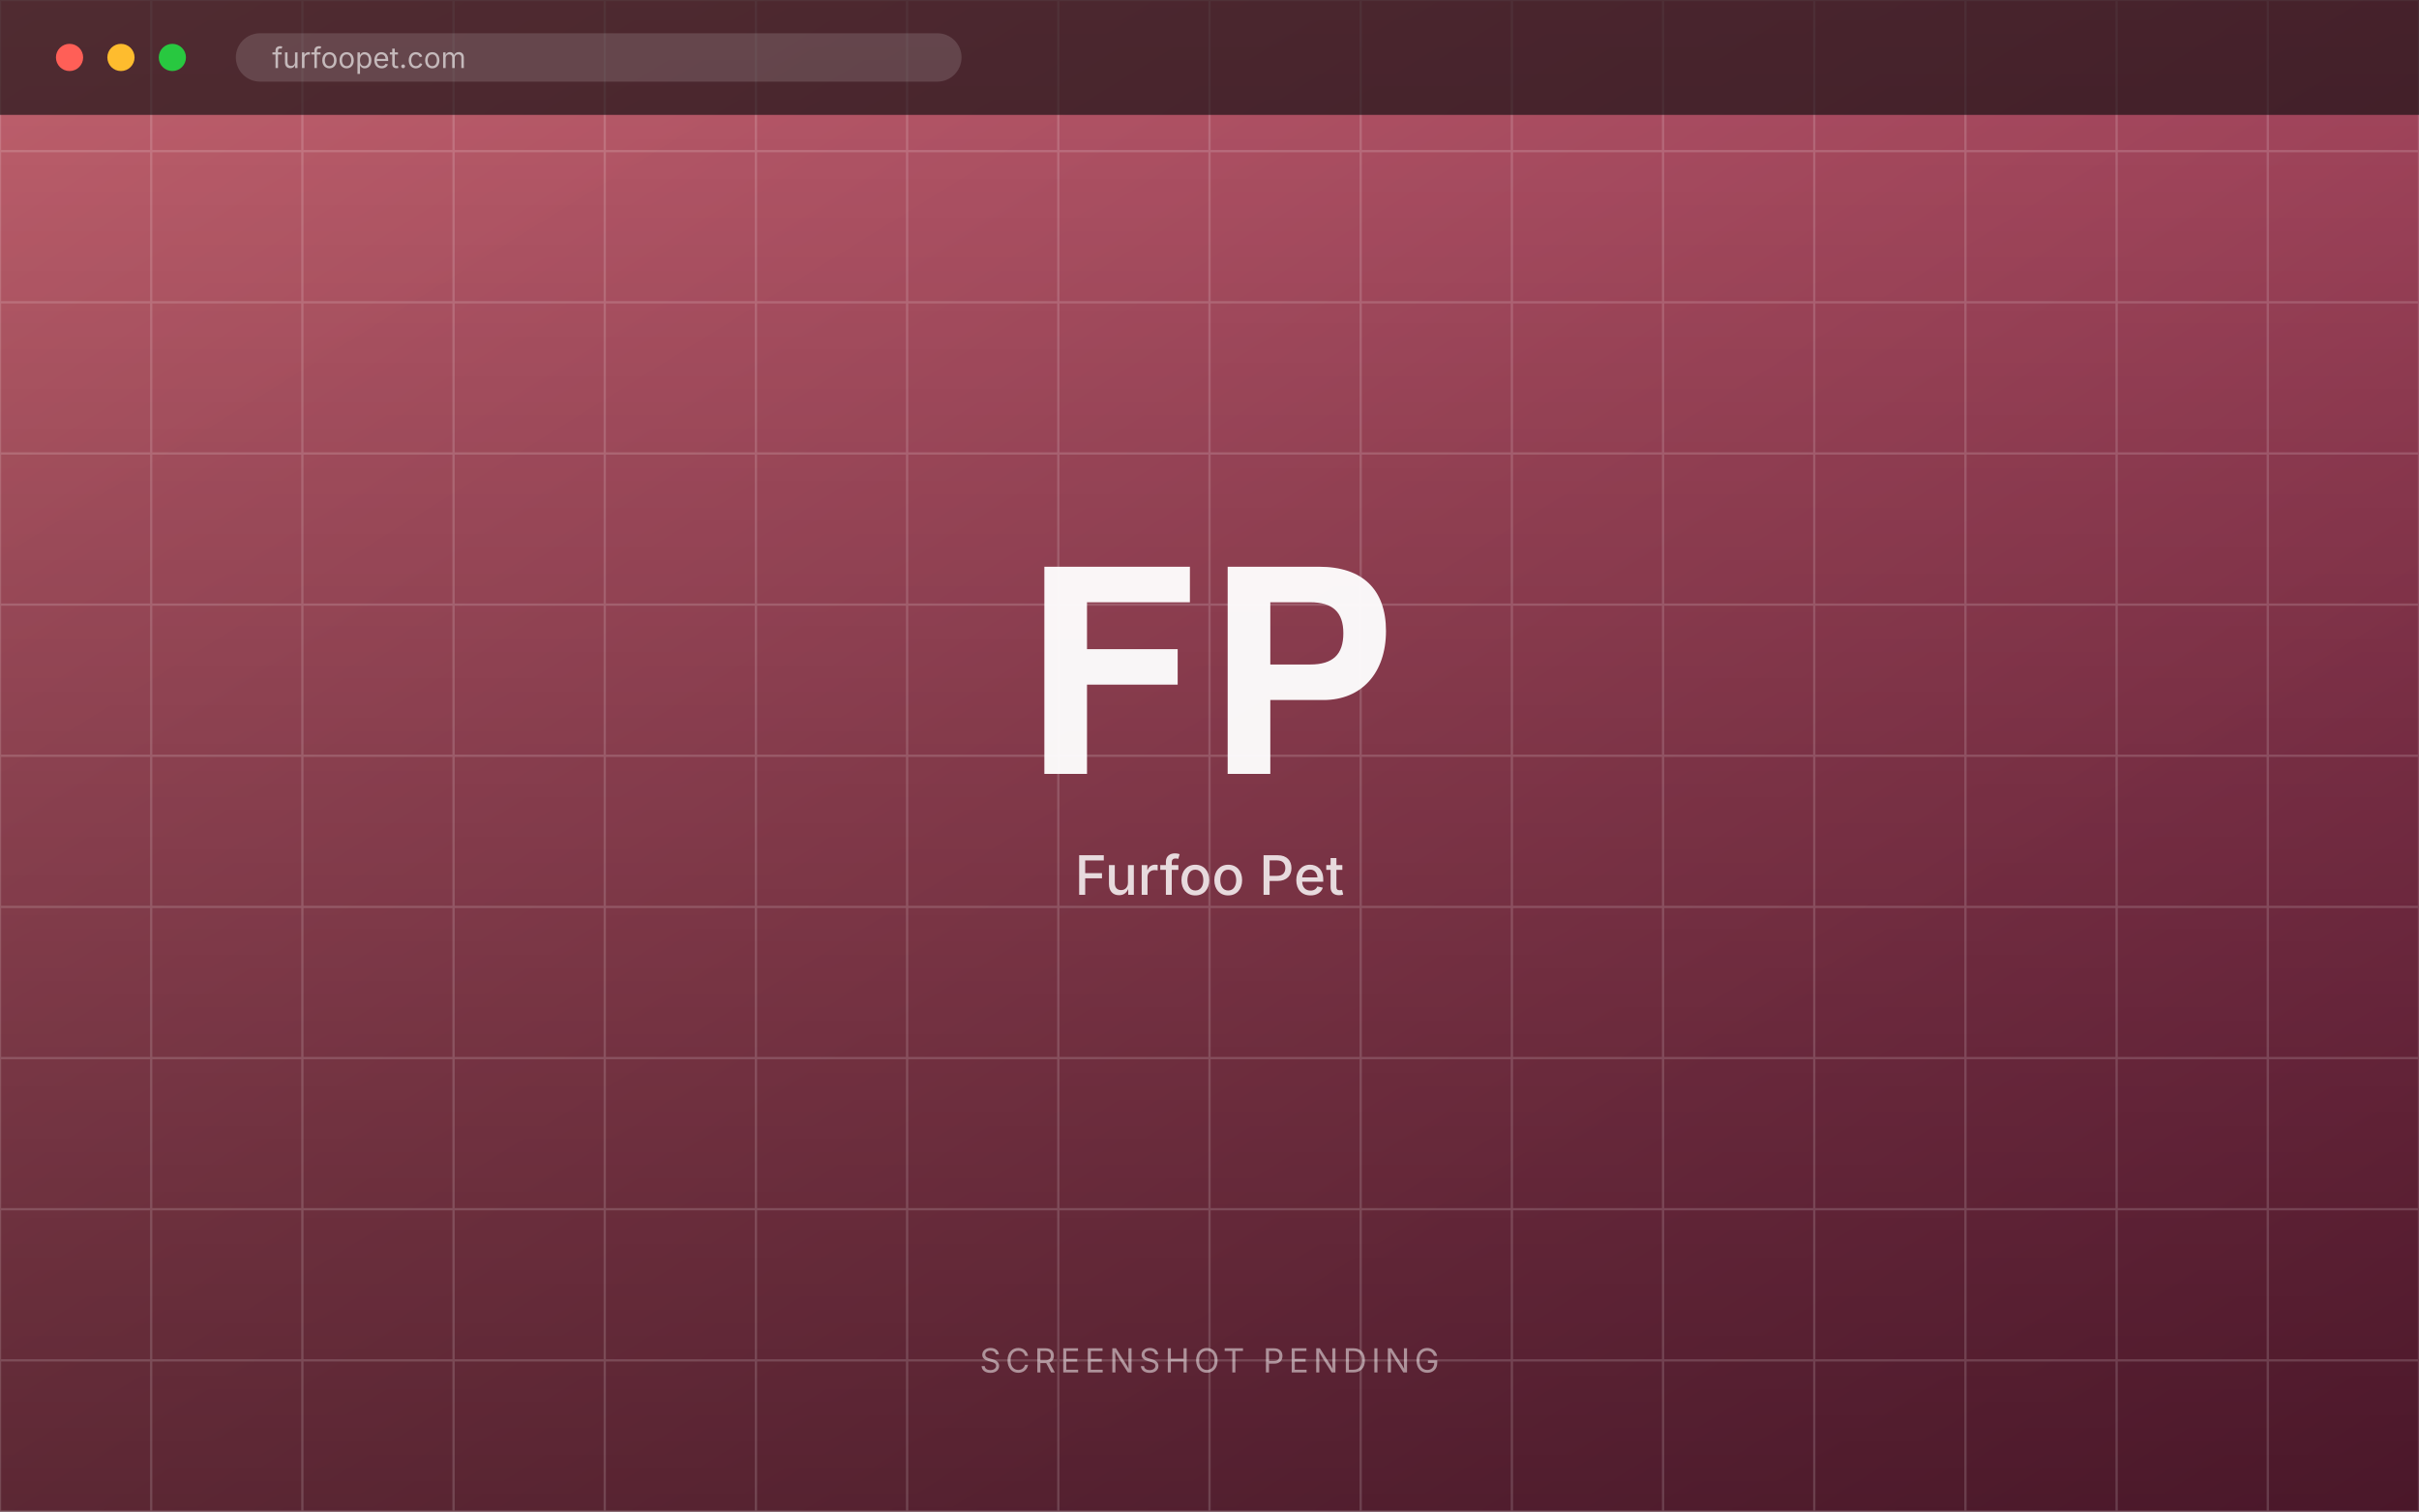
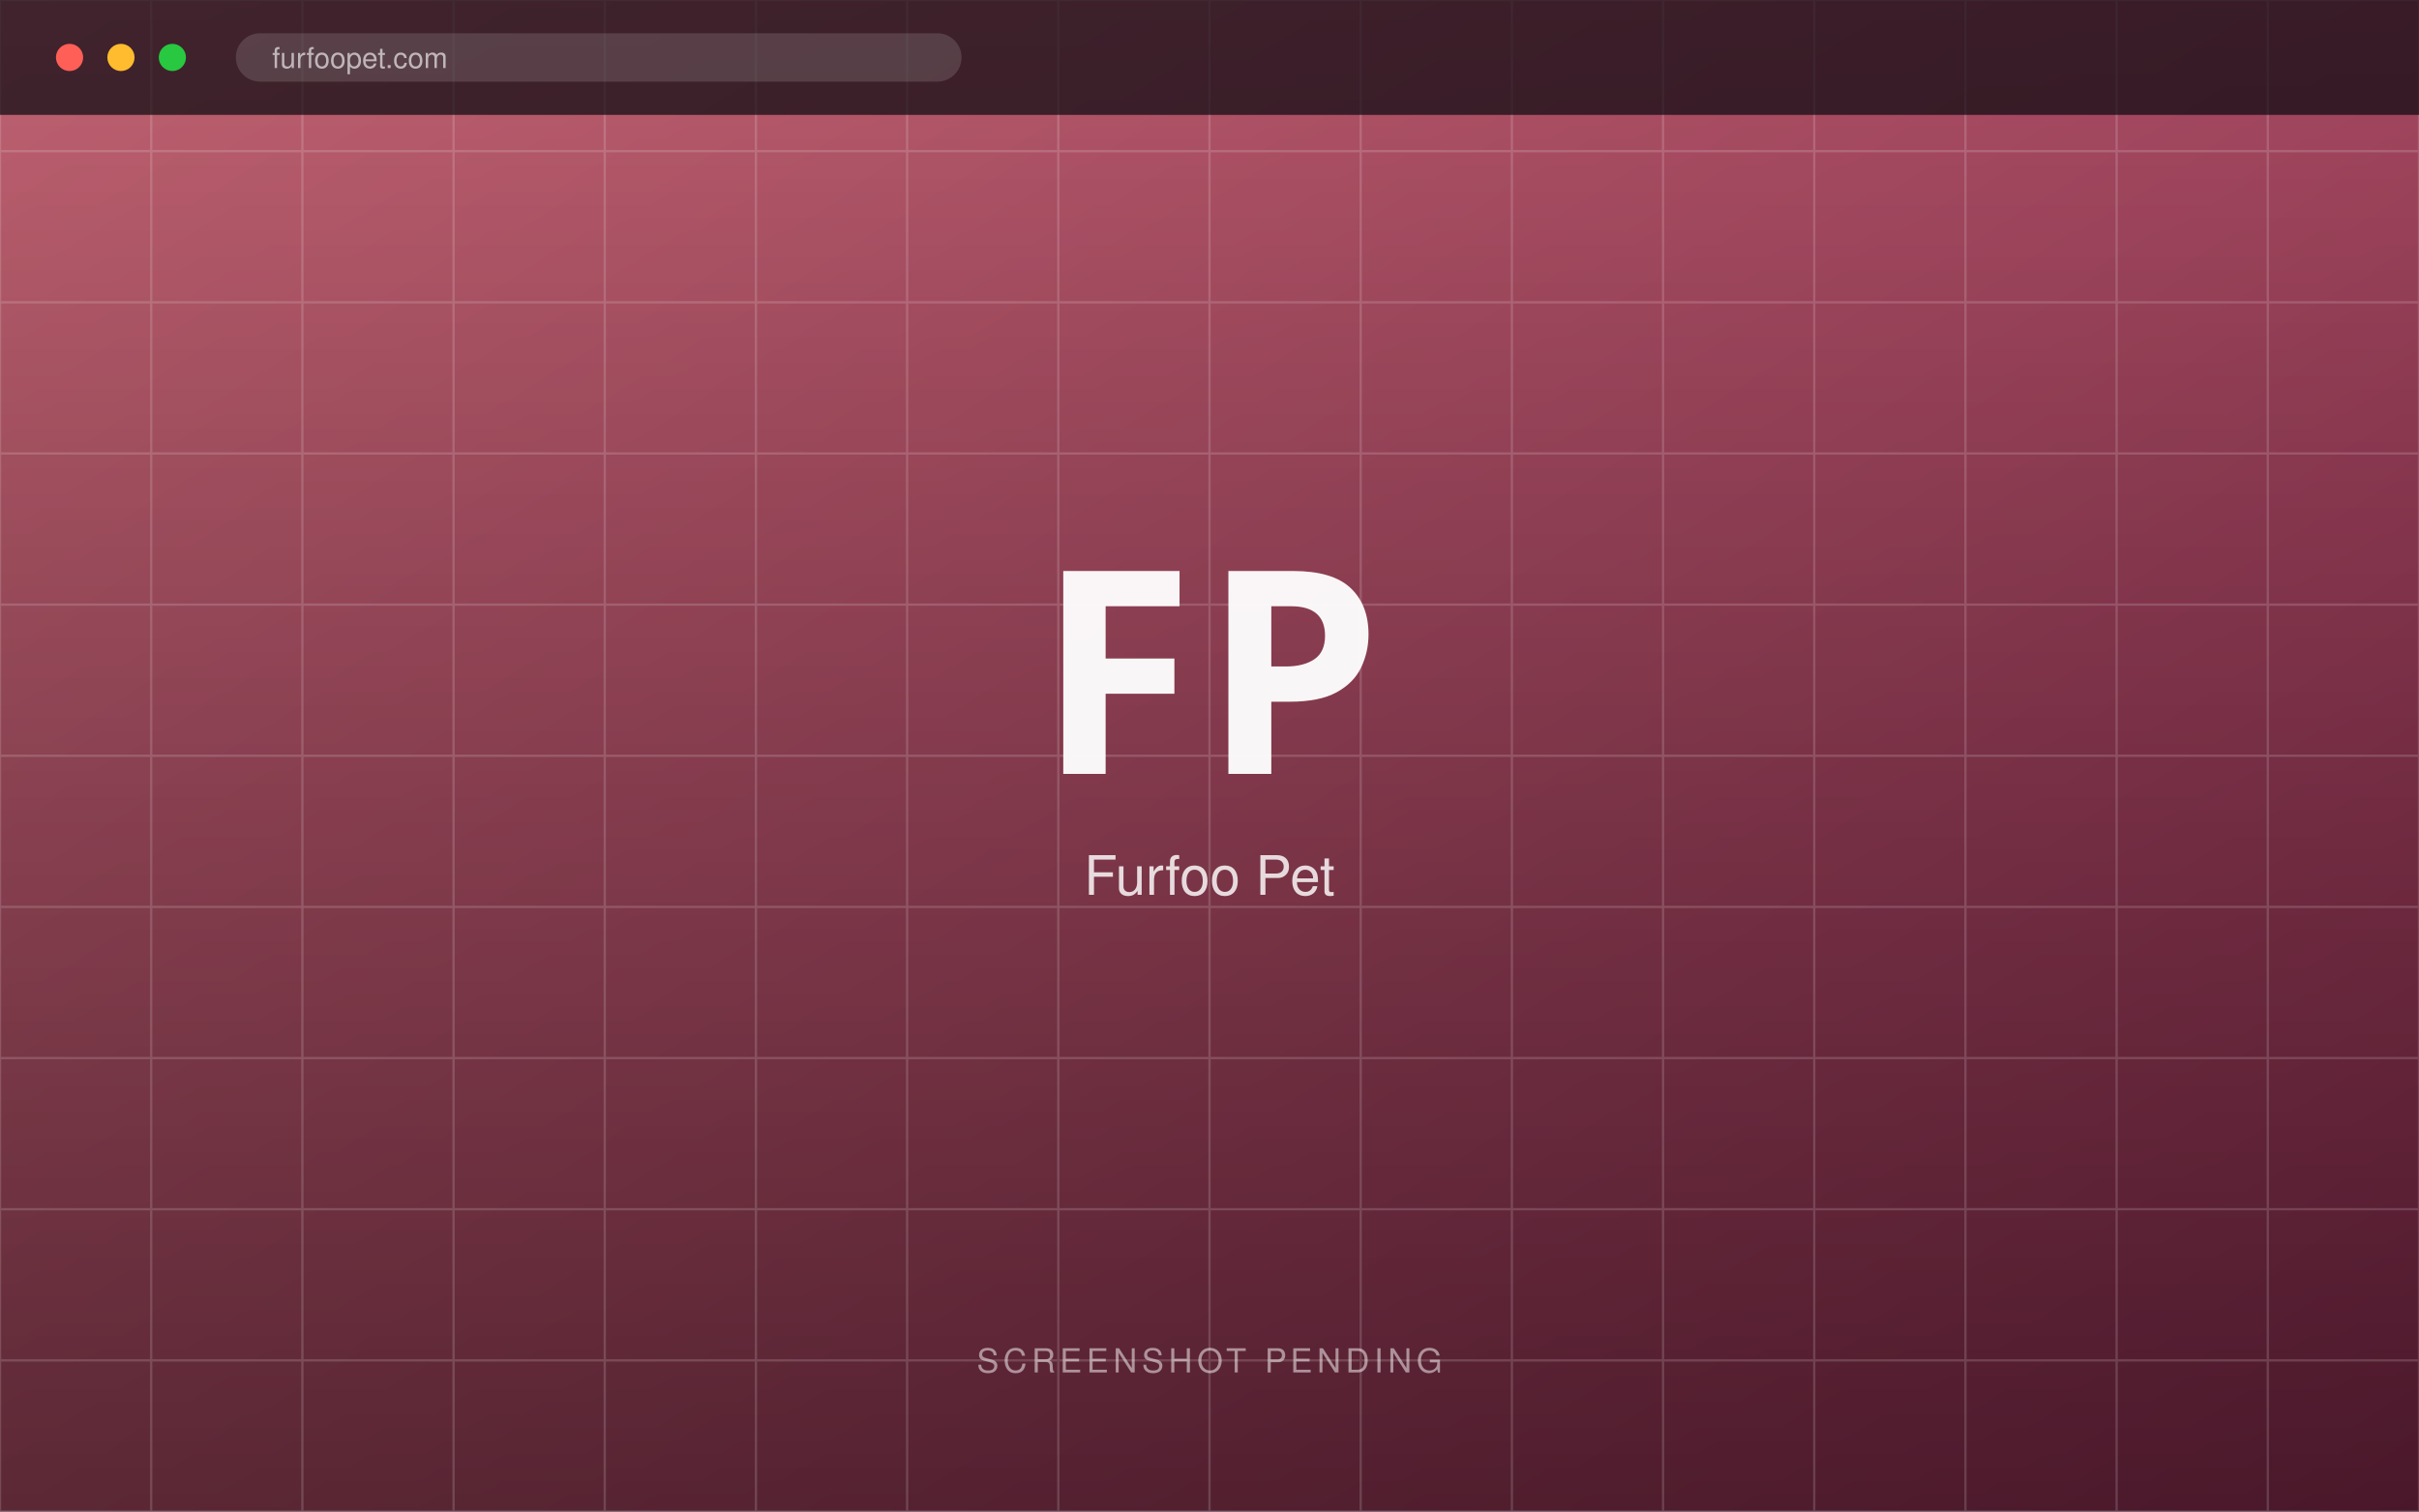
<svg xmlns="http://www.w3.org/2000/svg" viewBox="0 0 1600 1000" width="1600" height="1000" role="img" aria-label="Furfoo Pet">
  <defs>
    <linearGradient id="g" x1="0" y1="0" x2="1" y2="1">
      <stop offset="0%" stop-color="#E2707F" stop-opacity=".85" />
      <stop offset="100%" stop-color="#8C2B4E" stop-opacity=".95" />
    </linearGradient>
    <linearGradient id="v" x1="0" y1="0" x2="0" y2="1">
      <stop offset="0%" stop-color="#000" stop-opacity="0" />
      <stop offset="100%" stop-color="#000" stop-opacity=".45" />
    </linearGradient>
  </defs>
-   <rect width="1600" height="1000" fill="#131317" />
+   <rect width="1600" height="1000" fill="#101C2E" />
  <rect x="0" y="0" width="1600" height="1000" fill="url(#g)" />
  <rect x="0" y="0" width="1600" height="1000" fill="url(#v)" />
  <g opacity=".16" stroke="#fff" stroke-width="1.5">
    <line x1="0" y1="0" x2="1600" y2="0" />
    <line x1="0" y1="100" x2="1600" y2="100" />
    <line x1="0" y1="200" x2="1600" y2="200" />
    <line x1="0" y1="300" x2="1600" y2="300" />
    <line x1="0" y1="400" x2="1600" y2="400" />
    <line x1="0" y1="500" x2="1600" y2="500" />
    <line x1="0" y1="600" x2="1600" y2="600" />
    <line x1="0" y1="700" x2="1600" y2="700" />
    <line x1="0" y1="800" x2="1600" y2="800" />
    <line x1="0" y1="900" x2="1600" y2="900" />
    <line x1="0" y1="1000" x2="1600" y2="1000" />
    <line x1="0" y1="0" x2="0" y2="1000" />
    <line x1="100" y1="0" x2="100" y2="1000" />
    <line x1="200" y1="0" x2="200" y2="1000" />
    <line x1="300" y1="0" x2="300" y2="1000" />
    <line x1="400" y1="0" x2="400" y2="1000" />
    <line x1="500" y1="0" x2="500" y2="1000" />
    <line x1="600" y1="0" x2="600" y2="1000" />
    <line x1="700" y1="0" x2="700" y2="1000" />
    <line x1="800" y1="0" x2="800" y2="1000" />
    <line x1="900" y1="0" x2="900" y2="1000" />
    <line x1="1000" y1="0" x2="1000" y2="1000" />
    <line x1="1100" y1="0" x2="1100" y2="1000" />
    <line x1="1200" y1="0" x2="1200" y2="1000" />
    <line x1="1300" y1="0" x2="1300" y2="1000" />
    <line x1="1400" y1="0" x2="1400" y2="1000" />
    <line x1="1500" y1="0" x2="1500" y2="1000" />
    <line x1="1600" y1="0" x2="1600" y2="1000" />
  </g>
-   <rect x="0" y="0" width="1600" height="76" fill="#0A0A0C" opacity=".62" />
+   <rect x="0" y="0" width="1600" height="76" fill="#04060C" opacity=".68" />
  <circle cx="46" cy="38" r="9" fill="#FF5F57" />
  <circle cx="80" cy="38" r="9" fill="#FEBC2E" />
  <circle cx="114" cy="38" r="9" fill="#28C840" />
  <rect x="156" y="22" width="480" height="32" rx="16" fill="#fff" opacity=".14" />
-   <text x="180" y="45" font-family="'Instrument Sans',Inter,Helvetica,Arial,sans-serif" font-size="19" fill="#fff" opacity=".62">furfoopet.com</text>
-   <text x="800" y="512" text-anchor="middle" font-family="Archivo,Helvetica,Arial,sans-serif" font-size="188" font-weight="700" fill="#fff" opacity=".95" letter-spacing="6">FP</text>
-   <text x="800" y="592" text-anchor="middle" font-family="'Instrument Sans',Inter,Helvetica,Arial,sans-serif" font-size="36" font-weight="500" fill="#fff" opacity=".82">Furfoo Pet</text>
-   <text x="800" y="908" text-anchor="middle" font-family="'Instrument Sans',Inter,Helvetica,Arial,sans-serif" font-size="22" fill="#fff" opacity=".5" letter-spacing="3">SCREENSHOT PENDING</text>
+   <text x="180" y="45" font-family="'Chakra Petch',Helvetica,Arial,sans-serif" font-size="19" fill="#fff" opacity=".62">furfoopet.com</text>
+   <text x="800" y="512" text-anchor="middle" font-family="'Big Shoulders Display',Haettenschweiler,'Arial Narrow',sans-serif" font-size="188" font-weight="700" fill="#fff" opacity=".95" letter-spacing="6">FP</text>
+   <text x="800" y="592" text-anchor="middle" font-family="'Chakra Petch',Helvetica,Arial,sans-serif" font-size="36" font-weight="500" fill="#fff" opacity=".82">Furfoo Pet</text>
+   <text x="800" y="908" text-anchor="middle" font-family="'Chakra Petch',Helvetica,Arial,sans-serif" font-size="22" fill="#fff" opacity=".5" letter-spacing="3">SCREENSHOT PENDING</text>
</svg>
